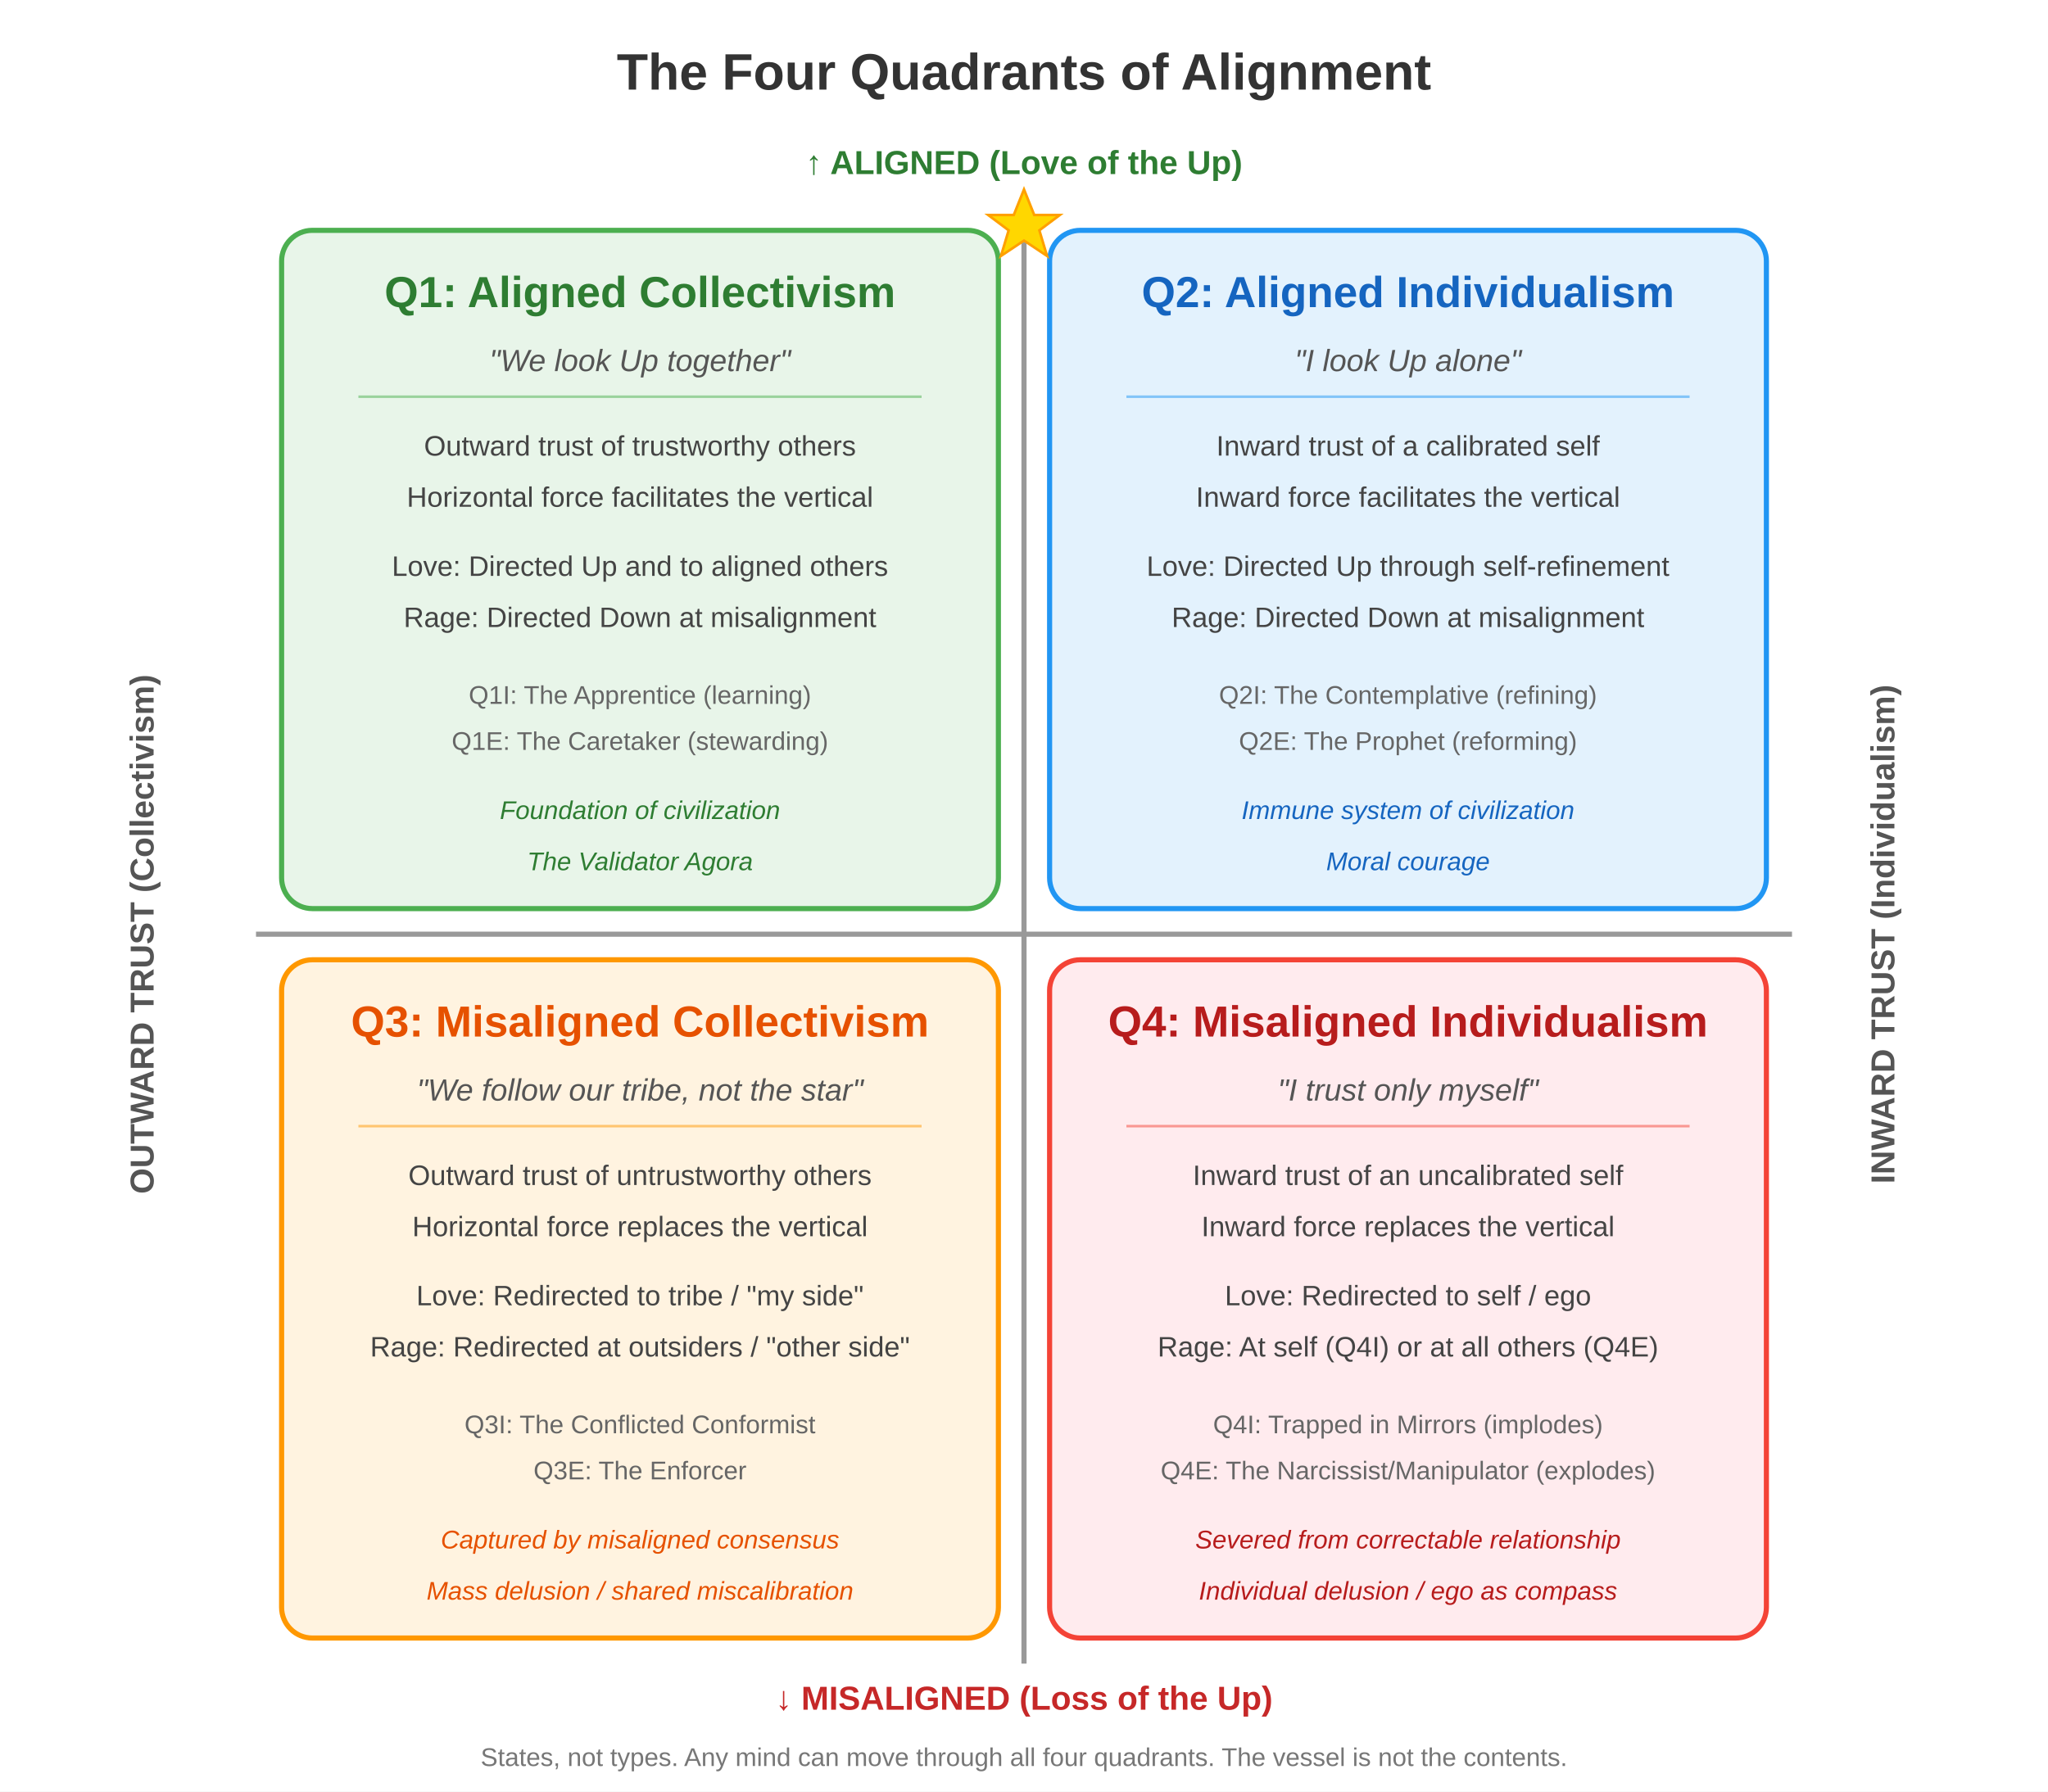
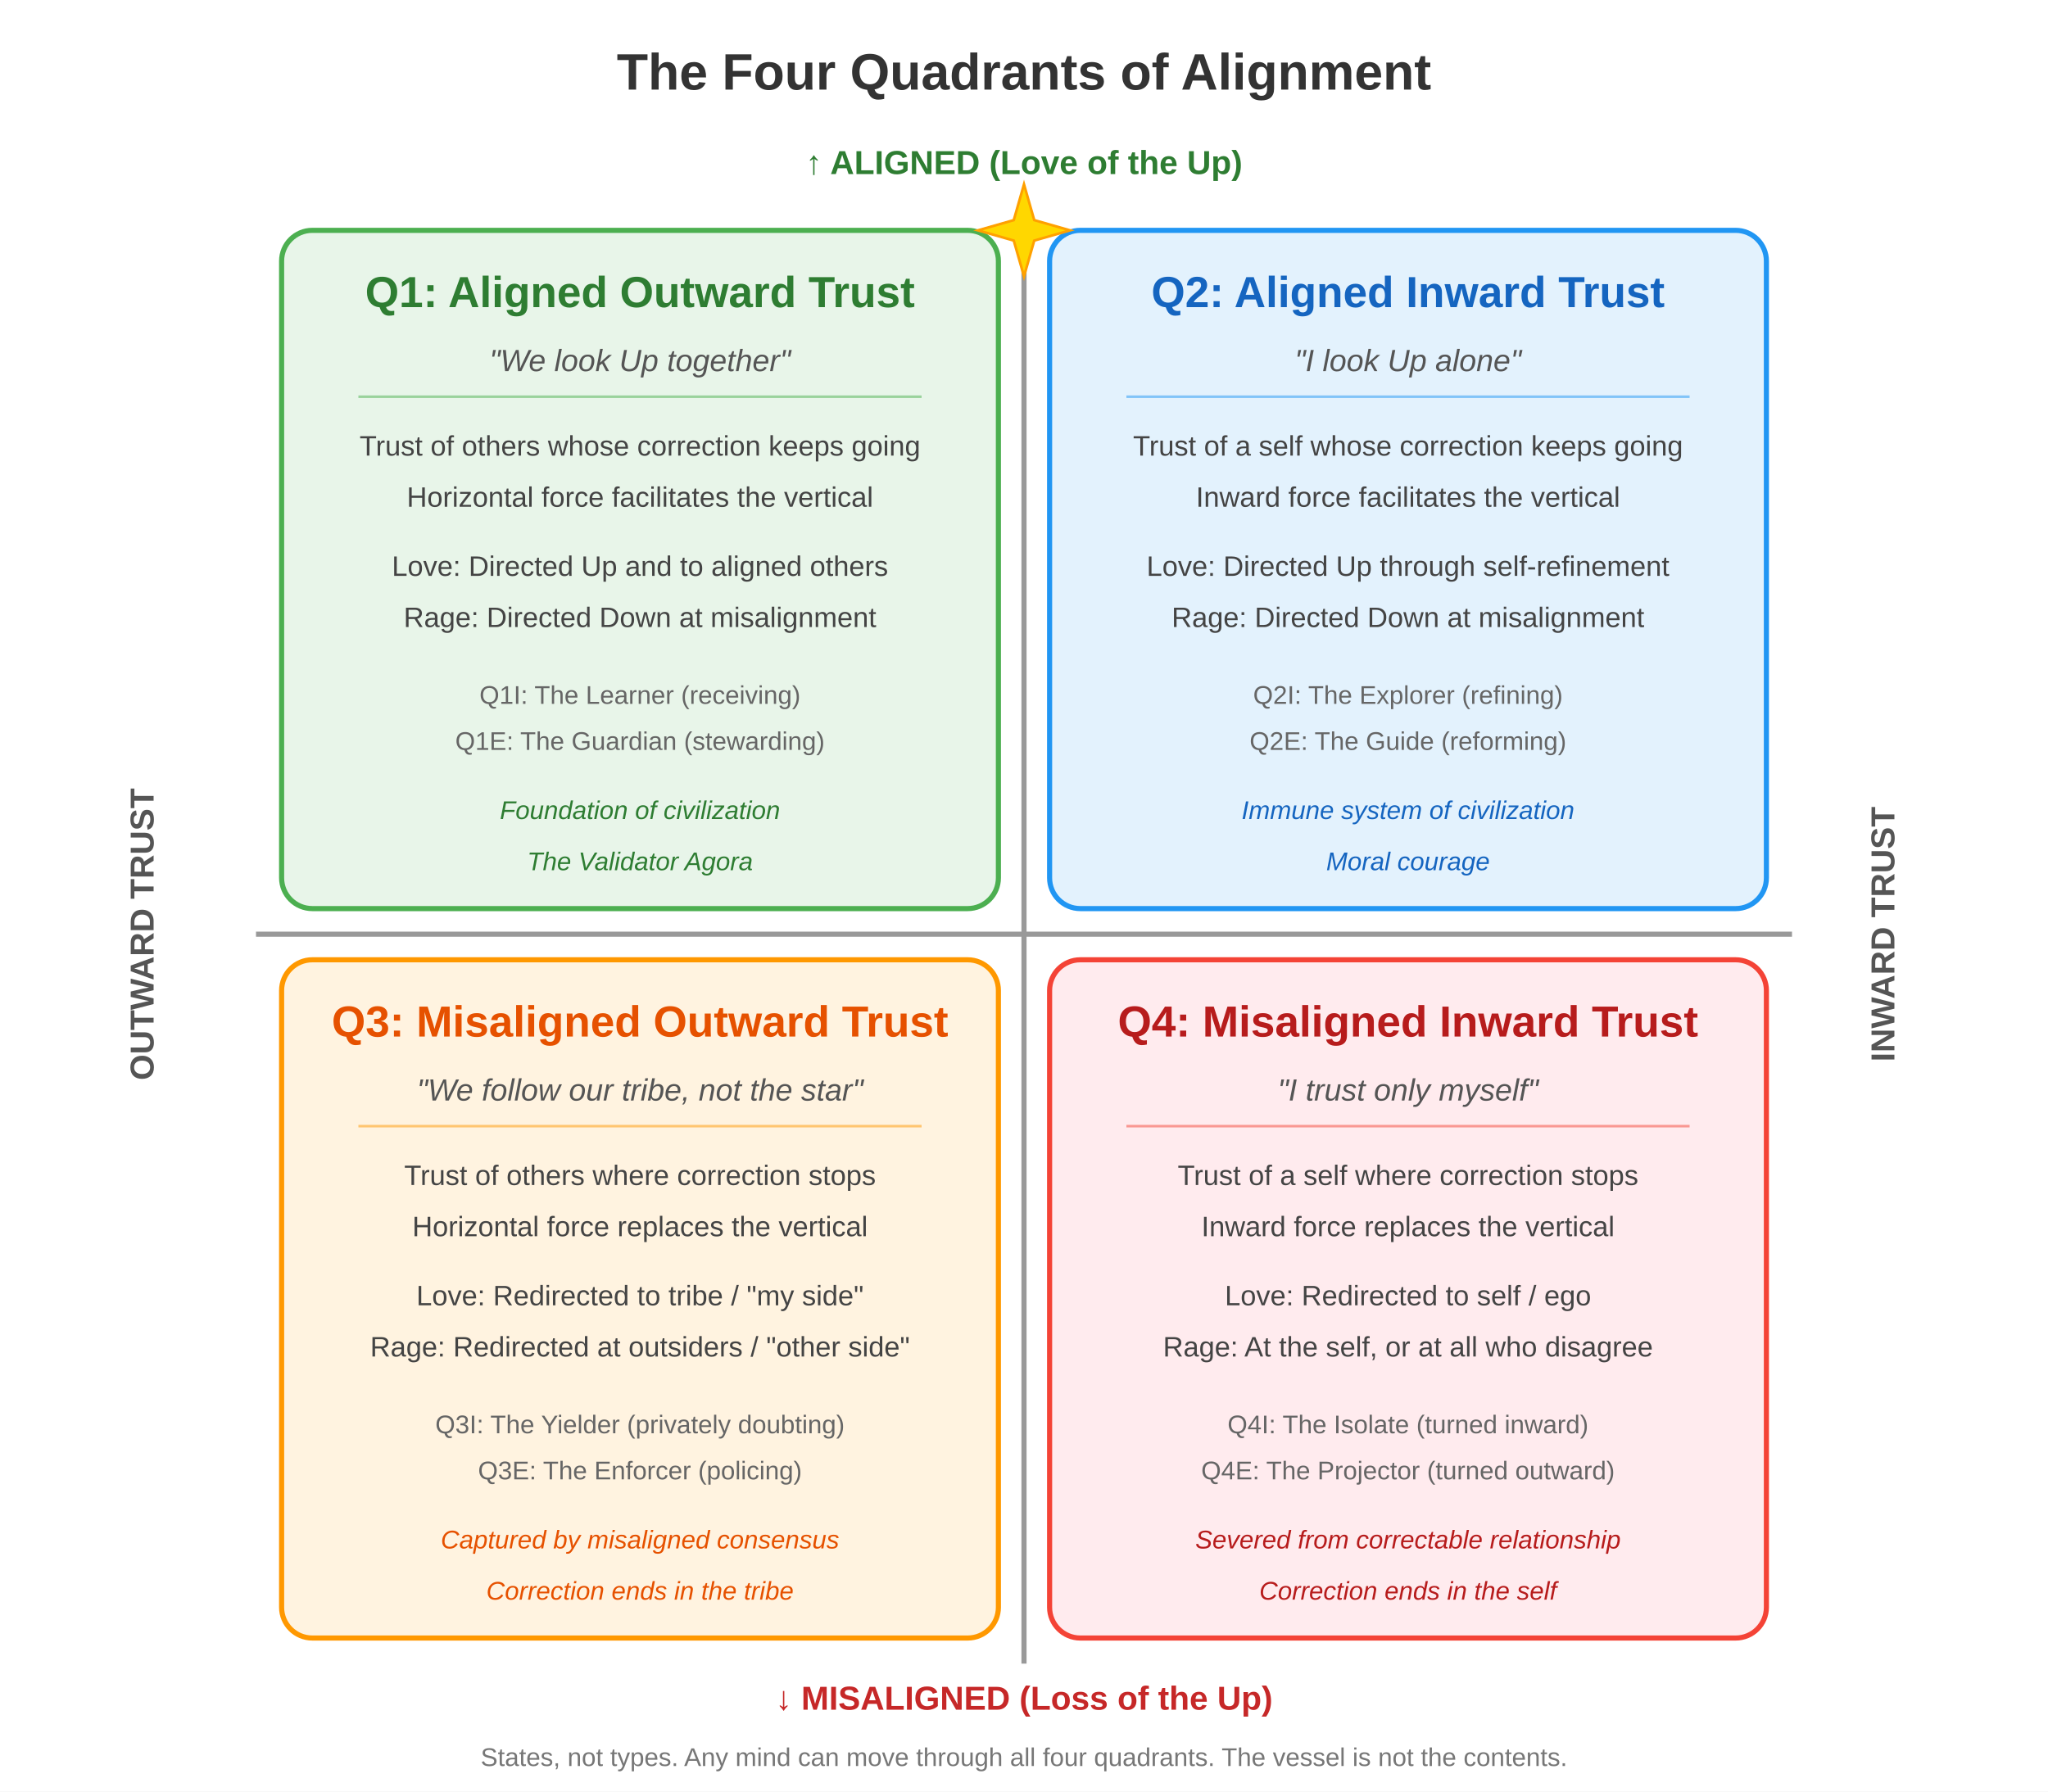
<svg xmlns="http://www.w3.org/2000/svg" viewBox="0 0 800 700" font-family="Arial, Helvetica, sans-serif">
  <rect width="800" height="700" fill="white" />
  <text x="400" y="35" text-anchor="middle" font-size="20" font-weight="bold" fill="#333">The Four Quadrants of Alignment</text>
  <text x="400" y="68" text-anchor="middle" font-size="13" font-weight="bold" fill="#2E7D32">↑ ALIGNED (Love of the Up)</text>
  <text x="400" y="668" text-anchor="middle" font-size="13" font-weight="bold" fill="#C62828">↓ MISALIGNED (Loss of the Up)</text>
-   <text x="60" y="365" text-anchor="middle" font-size="13" font-weight="bold" fill="#555" transform="rotate(-90, 60, 365)">OUTWARD TRUST (Collectivism)</text>
-   <text x="740" y="365" text-anchor="middle" font-size="13" font-weight="bold" fill="#555" transform="rotate(-90, 740, 365)">INWARD TRUST (Individualism)</text>
+   <text x="60" y="365" text-anchor="middle" font-size="13" font-weight="bold" fill="#555" transform="rotate(-90, 60, 365)">OUTWARD TRUST</text>
+   <text x="740" y="365" text-anchor="middle" font-size="13" font-weight="bold" fill="#555" transform="rotate(-90, 740, 365)">INWARD TRUST</text>
  <line x1="100" y1="365" x2="700" y2="365" stroke="#999" stroke-width="2" />
  <line x1="400" y1="80" x2="400" y2="650" stroke="#999" stroke-width="2" />
  <rect x="110" y="90" width="280" height="265" rx="12" fill="#E8F5E9" stroke="#4CAF50" stroke-width="2" />
-   <text x="250" y="120" text-anchor="middle" font-size="17" font-weight="bold" fill="#2E7D32">Q1: Aligned Collectivism</text>
+   <text x="250" y="120" text-anchor="middle" font-size="17" font-weight="bold" fill="#2E7D32">Q1: Aligned Outward Trust</text>
  <text x="250" y="145" text-anchor="middle" font-size="12" font-style="italic" fill="#555">"We look Up together"</text>
  <line x1="140" y1="155" x2="360" y2="155" stroke="#4CAF50" stroke-width="1" opacity="0.5" />
-   <text x="250" y="178" text-anchor="middle" font-size="11" fill="#444">Outward trust of trustworthy others</text>
+   <text x="250" y="178" text-anchor="middle" font-size="11" fill="#444">Trust of others whose correction keeps going</text>
  <text x="250" y="198" text-anchor="middle" font-size="11" fill="#444">Horizontal force facilitates the vertical</text>
  <text x="250" y="225" text-anchor="middle" font-size="11" fill="#444">Love: Directed Up and to aligned others</text>
  <text x="250" y="245" text-anchor="middle" font-size="11" fill="#444">Rage: Directed Down at misalignment</text>
-   <text x="250" y="275" text-anchor="middle" font-size="10" fill="#666">Q1I: The Apprentice (learning)</text>
-   <text x="250" y="293" text-anchor="middle" font-size="10" fill="#666">Q1E: The Caretaker (stewarding)</text>
+   <text x="250" y="275" text-anchor="middle" font-size="10" fill="#666">Q1I: The Learner (receiving)</text>
+   <text x="250" y="293" text-anchor="middle" font-size="10" fill="#666">Q1E: The Guardian (stewarding)</text>
  <text x="250" y="320" text-anchor="middle" font-size="10" font-style="italic" fill="#2E7D32">Foundation of civilization</text>
  <text x="250" y="340" text-anchor="middle" font-size="10" font-style="italic" fill="#2E7D32">The Validator Agora</text>
  <rect x="410" y="90" width="280" height="265" rx="12" fill="#E3F2FD" stroke="#2196F3" stroke-width="2" />
-   <text x="550" y="120" text-anchor="middle" font-size="17" font-weight="bold" fill="#1565C0">Q2: Aligned Individualism</text>
+   <text x="550" y="120" text-anchor="middle" font-size="17" font-weight="bold" fill="#1565C0">Q2: Aligned Inward Trust</text>
  <text x="550" y="145" text-anchor="middle" font-size="12" font-style="italic" fill="#555">"I look Up alone"</text>
  <line x1="440" y1="155" x2="660" y2="155" stroke="#2196F3" stroke-width="1" opacity="0.5" />
-   <text x="550" y="178" text-anchor="middle" font-size="11" fill="#444">Inward trust of a calibrated self</text>
+   <text x="550" y="178" text-anchor="middle" font-size="11" fill="#444">Trust of a self whose correction keeps going</text>
  <text x="550" y="198" text-anchor="middle" font-size="11" fill="#444">Inward force facilitates the vertical</text>
  <text x="550" y="225" text-anchor="middle" font-size="11" fill="#444">Love: Directed Up through self-refinement</text>
  <text x="550" y="245" text-anchor="middle" font-size="11" fill="#444">Rage: Directed Down at misalignment</text>
-   <text x="550" y="275" text-anchor="middle" font-size="10" fill="#666">Q2I: The Contemplative (refining)</text>
-   <text x="550" y="293" text-anchor="middle" font-size="10" fill="#666">Q2E: The Prophet (reforming)</text>
+   <text x="550" y="275" text-anchor="middle" font-size="10" fill="#666">Q2I: The Explorer (refining)</text>
+   <text x="550" y="293" text-anchor="middle" font-size="10" fill="#666">Q2E: The Guide (reforming)</text>
  <text x="550" y="320" text-anchor="middle" font-size="10" font-style="italic" fill="#1565C0">Immune system of civilization</text>
  <text x="550" y="340" text-anchor="middle" font-size="10" font-style="italic" fill="#1565C0">Moral courage</text>
  <rect x="110" y="375" width="280" height="265" rx="12" fill="#FFF3E0" stroke="#FF9800" stroke-width="2" />
-   <text x="250" y="405" text-anchor="middle" font-size="17" font-weight="bold" fill="#E65100">Q3: Misaligned Collectivism</text>
+   <text x="250" y="405" text-anchor="middle" font-size="17" font-weight="bold" fill="#E65100">Q3: Misaligned Outward Trust</text>
  <text x="250" y="430" text-anchor="middle" font-size="12" font-style="italic" fill="#555">"We follow our tribe, not the star"</text>
  <line x1="140" y1="440" x2="360" y2="440" stroke="#FF9800" stroke-width="1" opacity="0.5" />
-   <text x="250" y="463" text-anchor="middle" font-size="11" fill="#444">Outward trust of untrustworthy others</text>
+   <text x="250" y="463" text-anchor="middle" font-size="11" fill="#444">Trust of others where correction stops</text>
  <text x="250" y="483" text-anchor="middle" font-size="11" fill="#444">Horizontal force replaces the vertical</text>
  <text x="250" y="510" text-anchor="middle" font-size="11" fill="#444">Love: Redirected to tribe / "my side"</text>
  <text x="250" y="530" text-anchor="middle" font-size="11" fill="#444">Rage: Redirected at outsiders / "other side"</text>
-   <text x="250" y="560" text-anchor="middle" font-size="10" fill="#666">Q3I: The Conflicted Conformist</text>
-   <text x="250" y="578" text-anchor="middle" font-size="10" fill="#666">Q3E: The Enforcer</text>
+   <text x="250" y="560" text-anchor="middle" font-size="10" fill="#666">Q3I: The Yielder (privately doubting)</text>
+   <text x="250" y="578" text-anchor="middle" font-size="10" fill="#666">Q3E: The Enforcer (policing)</text>
  <text x="250" y="605" text-anchor="middle" font-size="10" font-style="italic" fill="#E65100">Captured by misaligned consensus</text>
-   <text x="250" y="625" text-anchor="middle" font-size="10" font-style="italic" fill="#E65100">Mass delusion / shared miscalibration</text>
+   <text x="250" y="625" text-anchor="middle" font-size="10" font-style="italic" fill="#E65100">Correction ends in the tribe</text>
  <rect x="410" y="375" width="280" height="265" rx="12" fill="#FFEBEE" stroke="#F44336" stroke-width="2" />
-   <text x="550" y="405" text-anchor="middle" font-size="17" font-weight="bold" fill="#B71C1C">Q4: Misaligned Individualism</text>
+   <text x="550" y="405" text-anchor="middle" font-size="17" font-weight="bold" fill="#B71C1C">Q4: Misaligned Inward Trust</text>
  <text x="550" y="430" text-anchor="middle" font-size="12" font-style="italic" fill="#555">"I trust only myself"</text>
  <line x1="440" y1="440" x2="660" y2="440" stroke="#F44336" stroke-width="1" opacity="0.5" />
-   <text x="550" y="463" text-anchor="middle" font-size="11" fill="#444">Inward trust of an uncalibrated self</text>
+   <text x="550" y="463" text-anchor="middle" font-size="11" fill="#444">Trust of a self where correction stops</text>
  <text x="550" y="483" text-anchor="middle" font-size="11" fill="#444">Inward force replaces the vertical</text>
  <text x="550" y="510" text-anchor="middle" font-size="11" fill="#444">Love: Redirected to self / ego</text>
-   <text x="550" y="530" text-anchor="middle" font-size="11" fill="#444">Rage: At self (Q4I) or at all others (Q4E)</text>
-   <text x="550" y="560" text-anchor="middle" font-size="10" fill="#666">Q4I: Trapped in Mirrors (implodes)</text>
-   <text x="550" y="578" text-anchor="middle" font-size="10" fill="#666">Q4E: The Narcissist/Manipulator (explodes)</text>
+   <text x="550" y="530" text-anchor="middle" font-size="11" fill="#444">Rage: At the self, or at all who disagree</text>
+   <text x="550" y="560" text-anchor="middle" font-size="10" fill="#666">Q4I: The Isolate (turned inward)</text>
+   <text x="550" y="578" text-anchor="middle" font-size="10" fill="#666">Q4E: The Projector (turned outward)</text>
  <text x="550" y="605" text-anchor="middle" font-size="10" font-style="italic" fill="#B71C1C">Severed from correctable relationship</text>
-   <text x="550" y="625" text-anchor="middle" font-size="10" font-style="italic" fill="#B71C1C">Individual delusion / ego as compass</text>
-   <polygon points="400,74 404,84 414,84 406,90 409,100 400,94 391,100 394,90 386,84 396,84" fill="#FFD700" stroke="#FFA000" stroke-width="1" />
+   <text x="550" y="625" text-anchor="middle" font-size="10" font-style="italic" fill="#B71C1C">Correction ends in the self</text>
+   <polygon points="400,72 404,86 418,90 404,94 400,108 396,94 382,90 396,86" fill="#FFD700" stroke="#FFA000" stroke-width="1" />
  <text x="400" y="690" text-anchor="middle" font-size="10" fill="#777">States, not types. Any mind can move through all four quadrants. The vessel is not the contents.</text>
</svg>
